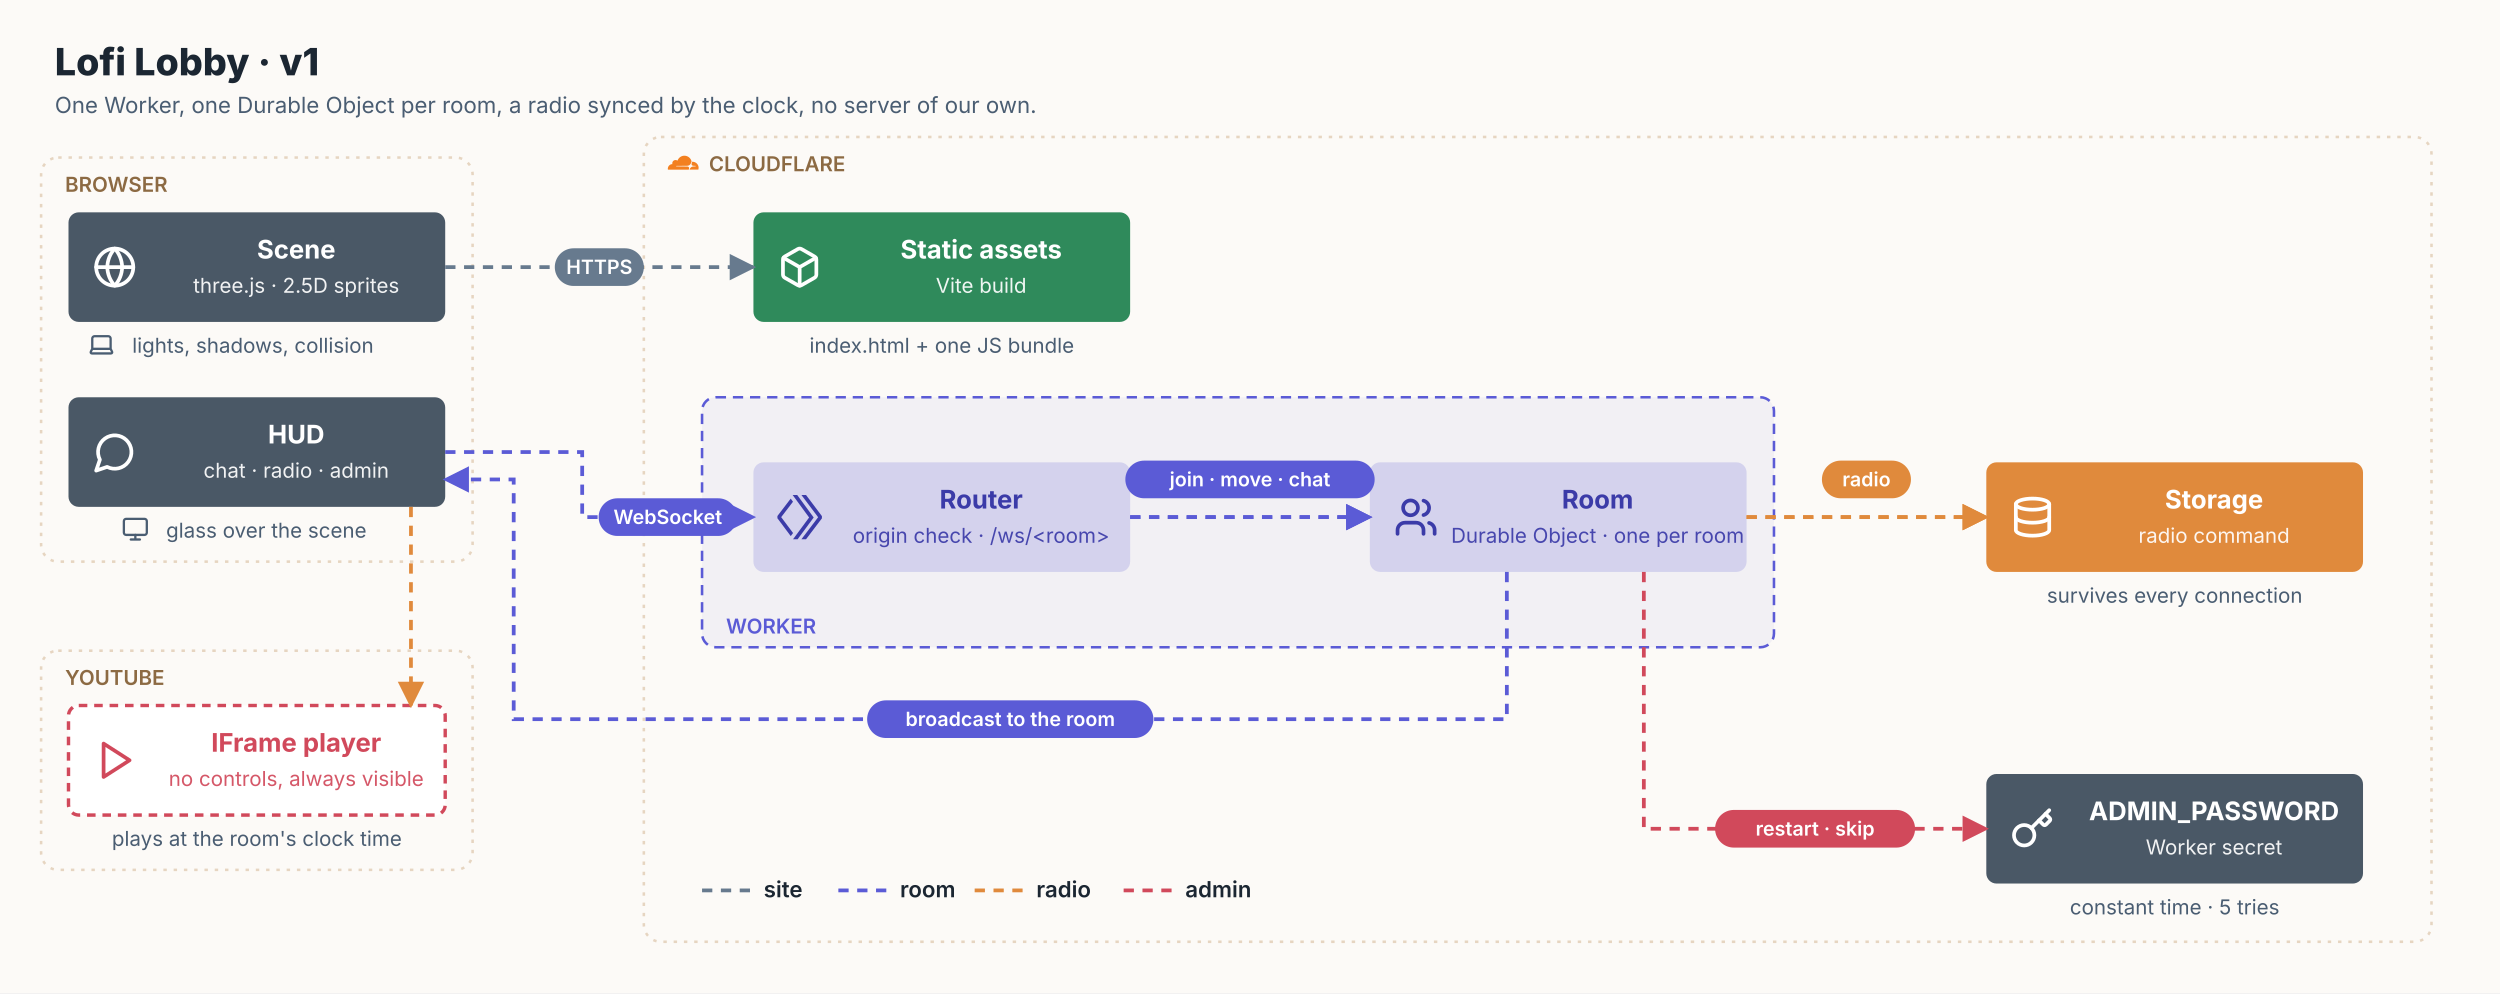
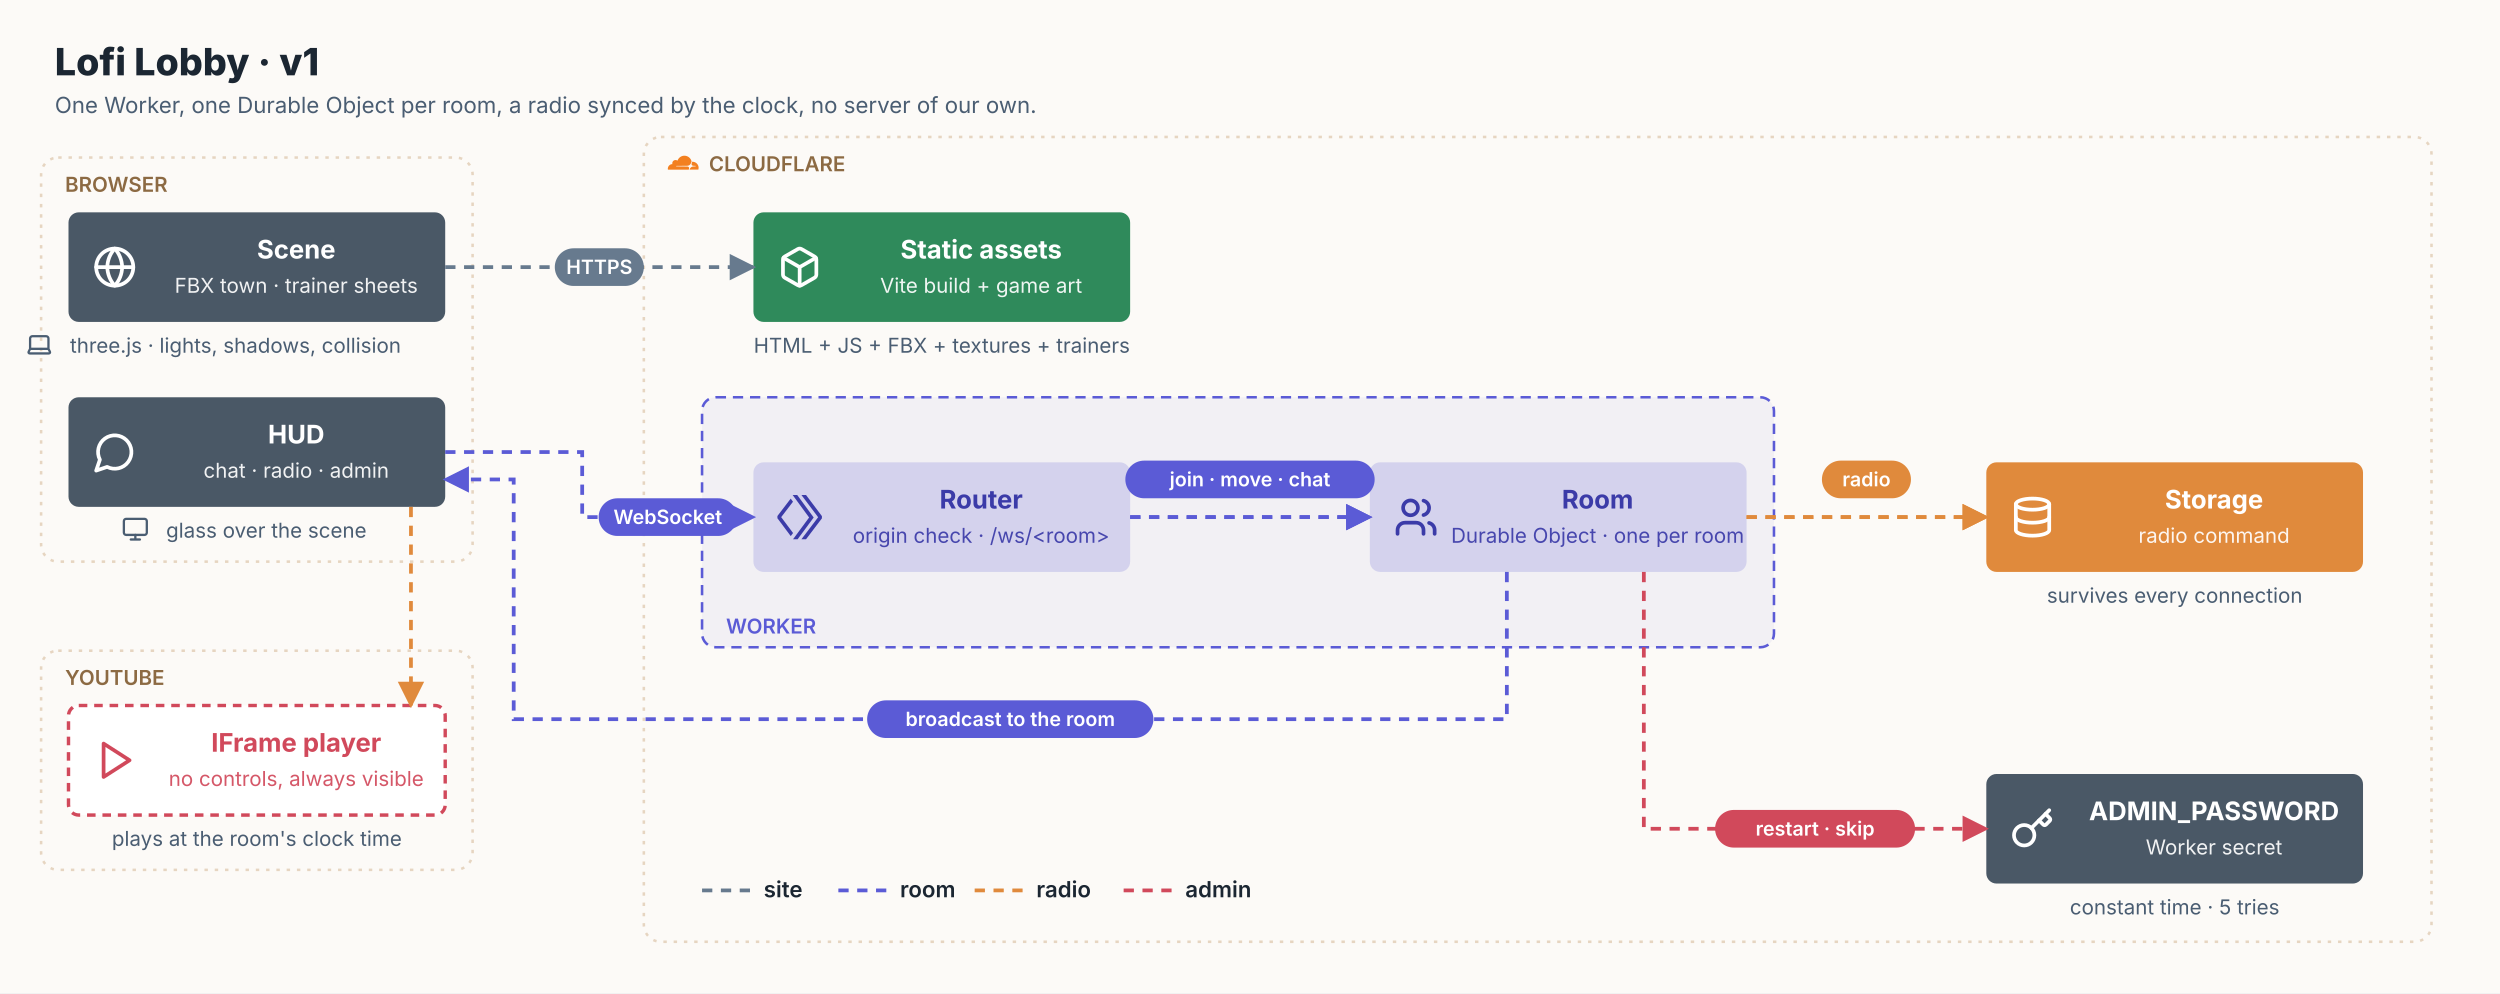
<svg xmlns="http://www.w3.org/2000/svg" viewBox="0 0 1460 580" width="1460" height="580" font-family="Onest, Inter, system-ui, sans-serif">
  <defs>
    <marker id="m" viewBox="0 0 10 10" refX="9" refY="5" markerWidth="8" markerHeight="8" orient="auto-start-reverse">
      <path d="M0,0 L10,5 L0,10 z" fill="#677A8E" />
    </marker>
    <marker id="m-site" viewBox="0 0 10 10" refX="9" refY="5" markerWidth="7" markerHeight="7" orient="auto-start-reverse">
      <path d="M0,0 L10,5 L0,10 z" fill="#677A8E" />
    </marker>
    <marker id="m-room" viewBox="0 0 10 10" refX="9" refY="5" markerWidth="7" markerHeight="7" orient="auto-start-reverse">
      <path d="M0,0 L10,5 L0,10 z" fill="#5B5BD6" />
    </marker>
    <marker id="m-radio" viewBox="0 0 10 10" refX="9" refY="5" markerWidth="7" markerHeight="7" orient="auto-start-reverse">
      <path d="M0,0 L10,5 L0,10 z" fill="#E08A3C" />
    </marker>
    <marker id="m-admin" viewBox="0 0 10 10" refX="9" refY="5" markerWidth="7" markerHeight="7" orient="auto-start-reverse">
      <path d="M0,0 L10,5 L0,10 z" fill="#D1495B" />
    </marker>
    <marker id="ms" viewBox="0 0 10 10" refX="9" refY="5" markerWidth="8" markerHeight="8" orient="auto-start-reverse">
      <path d="M0,0 L10,5 L0,10 z" fill="#677A8E" />
    </marker>
    <style>.t{fill:#fff;font-size:15px;font-weight:700}.s{fill:#fff;font-size:12px;opacity:.92}.c{fill:#4A5D72;font-size:12px}
.a{fill:none;stroke:#677A8E;stroke-width:1.6;stroke-dasharray:6 5}.p{fill:#fff;font-size:11.5px;font-weight:600}
.h{fill:#1B2632;font-size:22px;font-weight:800}.hs{fill:#4A5D72;font-size:13px}.g{fill:none;stroke:#E6D5C1;stroke-width:1.5;stroke-dasharray:2 4}.gl{fill:#8C6A43;font-size:12px;font-weight:600}.lg{fill:#1B2632;font-size:13px;font-weight:600}.ft{font-size:12px;font-weight:700;letter-spacing:.06em}</style>
  </defs>
  <rect width="100%" height="100%" fill="#FCFAF7" />
  <text x="32" y="44" class="h">Lofi Lobby · v1</text>
  <text x="32" y="66" class="hs">One Worker, one Durable Object per room, a radio synced by the clock, no server of our own.</text>
  <rect x="376" y="80" width="1044" height="470" rx="10" class="g" />
  <path transform="translate(390,86) scale(0.75)" d="M16.509 16.845c.147-.507.091-.971-.155-1.315-.225-.316-.605-.499-1.062-.52l-8.659-.112a.156.156 0 0 1-.133-.071c-.028-.042-.035-.099-.021-.155.028-.084.112-.148.204-.156l8.736-.112c1.035-.049 2.16-.887 2.554-1.914l.499-1.301c.021-.056.029-.113.015-.168-.562-2.546-2.835-4.445-5.55-4.445-2.504 0-4.628 1.618-5.388 3.861-.493-.366-1.119-.562-1.794-.499-1.203.119-2.167 1.083-2.286 2.286-.028.31-.007.613.064.894C1.568 13.171 0 14.775 0 16.752c0 .175.014.351.035.527.014.083.084.147.169.147h15.981c.091 0 .176-.065.203-.155l.12-.427zm2.757-5.563c-.077 0-.161 0-.238.011-.057 0-.105.042-.127.098l-.338 1.174c-.147.507-.092.971.154 1.316.226.316.606.498 1.062.519l1.844.113c.056 0 .105.026.133.07.028.043.035.107.021.156-.028.084-.113.148-.204.155l-1.921.112c-1.041.049-2.158.887-2.553 1.914l-.141.358c-.028.071.021.142.099.142h6.598c.077 0 .147-.049.169-.126.112-.408.176-.837.176-1.28 0-2.603-2.125-4.727-4.734-4.727" fill="#F38020" />
  <text x="414" y="100" class="gl">CLOUDFLARE</text>
  <rect x="24" y="92" width="252" height="236" rx="10" class="g" />
  <text x="38" y="112" class="gl">BROWSER</text>
  <rect x="40" y="124" width="220" height="64" rx="6" fill="#4A5866" />
  <g transform="translate(54,143) scale(1.083333)" fill="none" stroke="#fff" stroke-width="2" stroke-linecap="round" stroke-linejoin="round">
    <circle cx="12" cy="12" r="10" />
    <path d="M2 12h20M12 2a15.3 15.3 0 0 1 4 10 15.3 15.3 0 0 1-4 10 15.3 15.3 0 0 1-4-10 15.3 15.3 0 0 1 4-10z" />
  </g>
  <text x="173.0" y="151" text-anchor="middle" class="t" style="fill:#fff">Scene</text>
-   <text x="173.0" y="171" text-anchor="middle" class="s" style="fill:#fff">three.js · 2.5D sprites</text>
-   <g transform="translate(51.2,193) scale(0.67)" fill="none" stroke="#4A5D72" stroke-width="2" stroke-linecap="round" stroke-linejoin="round">
+   <text x="173.0" y="171" text-anchor="middle" class="s" style="fill:#fff">FBX town · trainer sheets</text>
+   <g transform="translate(14.9,193) scale(0.67)" fill="none" stroke="#4A5D72" stroke-width="2" stroke-linecap="round" stroke-linejoin="round">
    <path d="M20 16V7a2 2 0 0 0-2-2H6a2 2 0 0 0-2 2v9m16 0H4m16 0 1.28 2.55a1 1 0 0 1-.9 1.45H3.62a1 1 0 0 1-.9-1.45L4 16" />
  </g>
-   <text x="77.2" y="206" class="c">lights, shadows, collision</text>
+   <text x="40.9" y="206" class="c">three.js · lights, shadows, collision</text>
  <rect x="40" y="232" width="220" height="64" rx="6" fill="#4A5866" />
  <g transform="translate(54,251) scale(1.083333)" fill="none" stroke="#fff" stroke-width="2" stroke-linecap="round" stroke-linejoin="round">
    <path d="M7.9 20A9 9 0 1 0 4 16.1L2 22z" />
  </g>
  <text x="173.0" y="259" text-anchor="middle" class="t" style="fill:#fff">HUD</text>
  <text x="173.0" y="279" text-anchor="middle" class="s" style="fill:#fff">chat · radio · admin</text>
  <g transform="translate(71.0,301) scale(0.67)" fill="none" stroke="#4A5D72" stroke-width="2" stroke-linecap="round" stroke-linejoin="round">
    <rect width="20" height="14" x="2" y="3" rx="2" />
    <path d="M8 21h8M12 17v4" />
  </g>
  <text x="97.0" y="314" class="c">glass over the scene</text>
  <rect x="24" y="380" width="252" height="128" rx="10" class="g" />
  <text x="38" y="400" class="gl">YOUTUBE</text>
  <rect x="40" y="412" width="220" height="64" rx="6" fill="#fff" stroke="#D1495B" stroke-width="2" stroke-dasharray="5 4" />
  <g transform="translate(54,431) scale(1.083333)" fill="none" stroke="#D1495B" stroke-width="2" stroke-linecap="round" stroke-linejoin="round">
    <polygon points="6 3 20 12 6 21 6 3" />
  </g>
  <text x="173.0" y="439" text-anchor="middle" class="t" style="fill:#D1495B">IFrame player</text>
  <text x="173.0" y="459" text-anchor="middle" class="s" style="fill:#D1495B">no controls, always visible</text>
  <text x="150.0" y="494" text-anchor="middle" class="c">plays at the room's clock time</text>
  <rect x="440" y="124" width="220" height="64" rx="6" fill="#2F8A5B" />
  <g transform="translate(454,143) scale(1.083333)" fill="none" stroke="#fff" stroke-width="2" stroke-linecap="round" stroke-linejoin="round">
    <path d="M21 8a2 2 0 0 0-1-1.73l-7-4a2 2 0 0 0-2 0l-7 4A2 2 0 0 0 3 8v8a2 2 0 0 0 1 1.73l7 4a2 2 0 0 0 2 0l7-4A2 2 0 0 0 21 16Z" />
    <path d="m3.3 7 8.7 5 8.7-5M12 22V12" />
  </g>
  <text x="573.0" y="151" text-anchor="middle" class="t" style="fill:#fff">Static assets</text>
-   <text x="573.0" y="171" text-anchor="middle" class="s" style="fill:#fff">Vite build</text>
-   <text x="550.0" y="206" text-anchor="middle" class="c">index.html + one JS bundle</text>
+   <text x="573.0" y="171" text-anchor="middle" class="s" style="fill:#fff">Vite build + game art</text>
+   <text x="550.0" y="206" text-anchor="middle" class="c">HTML + JS + FBX + textures + trainers</text>
  <rect x="410" y="232" width="626" height="146" rx="8" fill="#5B5BD6" fill-opacity="0.06" stroke="#5B5BD6" stroke-width="1.5" stroke-dasharray="6 4" />
  <text x="424" y="370" class="gl" style="fill:#5B5BD6">WORKER</text>
  <rect x="440" y="270" width="220" height="64" rx="6" fill="#5B5BD6" fill-opacity="0.2" />
  <path transform="translate(454,289) scale(1.083333)" d="m8.213.063 8.879 12.136-8.67 11.739h2.476l8.665-11.735-8.89-12.14Zm4.728 0 9.02 11.992-9.018 11.883h2.496L24 12.656v-1.199L15.434.063ZM7.178 2.02.01 11.398l-.01 1.2 7.203 9.644 1.238-1.676-6.396-8.556 6.361-8.313Z" fill="#3B3BA8" />
  <text x="573.0" y="297" text-anchor="middle" class="t" style="fill:#3B3BA8">Router</text>
  <text x="573.0" y="317" text-anchor="middle" class="s" style="fill:#3B3BA8">origin check · /ws/&lt;room&gt;</text>
  <rect x="800" y="270" width="220" height="64" rx="6" fill="#5B5BD6" fill-opacity="0.2" />
  <g transform="translate(814,289) scale(1.083333)" fill="none" stroke="#3B3BA8" stroke-width="2" stroke-linecap="round" stroke-linejoin="round">
    <path d="M16 21v-2a4 4 0 0 0-4-4H6a4 4 0 0 0-4 4v2" />
    <circle cx="9" cy="7" r="4" />
    <path d="M22 21v-2a4 4 0 0 0-3-3.87M16 3.13a4 4 0 0 1 0 7.75" />
  </g>
  <text x="933.0" y="297" text-anchor="middle" class="t" style="fill:#3B3BA8">Room</text>
  <text x="933.0" y="317" text-anchor="middle" class="s" style="fill:#3B3BA8">Durable Object · one per room</text>
  <rect x="1160" y="270" width="220" height="64" rx="6" fill="#E08A3C" />
  <g transform="translate(1174,289) scale(1.083333)" fill="none" stroke="#fff" stroke-width="2" stroke-linecap="round" stroke-linejoin="round">
    <ellipse cx="12" cy="5" rx="9" ry="3" />
    <path d="M3 5v14a9 3 0 0 0 18 0V5" />
    <path d="M3 12a9 3 0 0 0 18 0" />
  </g>
  <text x="1293.0" y="297" text-anchor="middle" class="t" style="fill:#fff">Storage</text>
  <text x="1293.0" y="317" text-anchor="middle" class="s" style="fill:#fff">radio command</text>
  <text x="1270.0" y="352" text-anchor="middle" class="c">survives every connection</text>
  <rect x="1160" y="452" width="220" height="64" rx="6" fill="#4A5866" />
  <g transform="translate(1174,471) scale(1.083333)" fill="none" stroke="#fff" stroke-width="2" stroke-linecap="round" stroke-linejoin="round">
    <path d="m15.5 7.5 2.3 2.3a1 1 0 0 0 1.4 0l2.1-2.1a1 1 0 0 0 0-1.4L19 4" />
    <path d="m21 2-9.6 9.6" />
    <circle cx="7.5" cy="15.5" r="5.5" />
  </g>
  <text x="1293.0" y="479" text-anchor="middle" class="t" style="fill:#fff">ADMIN_PASSWORD</text>
  <text x="1293.0" y="499" text-anchor="middle" class="s" style="fill:#fff">Worker secret</text>
  <text x="1270.0" y="534" text-anchor="middle" class="c">constant time · 5 tries</text>
  <path d="M260,156 L440,156" class="a" style="stroke:#677A8E;stroke-width:2.2" marker-end="url(#m-site)" />
  <rect x="324.0" y="145.0" width="52.0" height="22" rx="11" fill="#677A8E" />
  <text x="350.0" y="160.0" text-anchor="middle" class="p">HTTPS</text>
  <path d="M260,264 L340,264 L340,302 L440,302" class="a" style="stroke:#5B5BD6;stroke-width:2.2" marker-end="url(#m-room)" />
  <rect x="349.6" y="291.0" width="80.8" height="22" rx="11" fill="#5B5BD6" />
  <text x="390.0" y="306.0" text-anchor="middle" class="p">WebSocket</text>
  <path d="M660,302 L800,302" class="a" style="stroke:#5B5BD6;stroke-width:2.2" marker-end="url(#m-room)" />
  <rect x="657.2" y="269.0" width="145.6" height="22" rx="11" fill="#5B5BD6" />
  <text x="730.0" y="284.0" text-anchor="middle" class="p">join · move · chat</text>
  <path d="M660,302 L800,302" class="a" style="stroke:#5B5BD6;stroke-width:2.2" marker-end="url(#m-room)" />
  <path d="M880,334 L880,420 L300,420 L300,280 L260,280" class="a" style="stroke:#5B5BD6;stroke-width:2.2" marker-end="url(#m-room)" />
  <rect x="506.4" y="409.0" width="167.2" height="22" rx="11" fill="#5B5BD6" />
  <text x="590.0" y="424.0" text-anchor="middle" class="p">broadcast to the room</text>
  <path d="M1020,302 L1160,302" class="a" style="stroke:#E08A3C;stroke-width:2.2" marker-end="url(#m-radio)" />
  <rect x="1064.0" y="269.0" width="52.0" height="22" rx="11" fill="#E08A3C" />
  <text x="1090.0" y="284.0" text-anchor="middle" class="p">radio</text>
  <path d="M1020,302 L1160,302" class="a" style="stroke:#E08A3C;stroke-width:2.2" marker-end="url(#m-radio)" />
  <path d="M240,296 L240,412" class="a" style="stroke:#E08A3C;stroke-width:2.2" marker-end="url(#m-radio)" />
  <path d="M960,334 L960,484 L1160,484" class="a" style="stroke:#D1495B;stroke-width:2.2" marker-end="url(#m-admin)" />
  <rect x="1001.6" y="473.0" width="116.8" height="22" rx="11" fill="#D1495B" />
  <text x="1060.0" y="488.0" text-anchor="middle" class="p">restart · skip</text>
  <path d="M410,520 L438,520" class="a" style="stroke:#677A8E;stroke-width:2.2" />
  <text x="446" y="524" class="lg">site</text>
  <path d="M489.6,520 L517.6,520" class="a" style="stroke:#5B5BD6;stroke-width:2.2" />
  <text x="525.6" y="524" class="lg">room</text>
  <path d="M569.2,520 L597.2,520" class="a" style="stroke:#E08A3C;stroke-width:2.2" />
  <text x="605.2" y="524" class="lg">radio</text>
  <path d="M656.2,520 L684.2,520" class="a" style="stroke:#D1495B;stroke-width:2.2" />
  <text x="692.2" y="524" class="lg">admin</text>
</svg>
